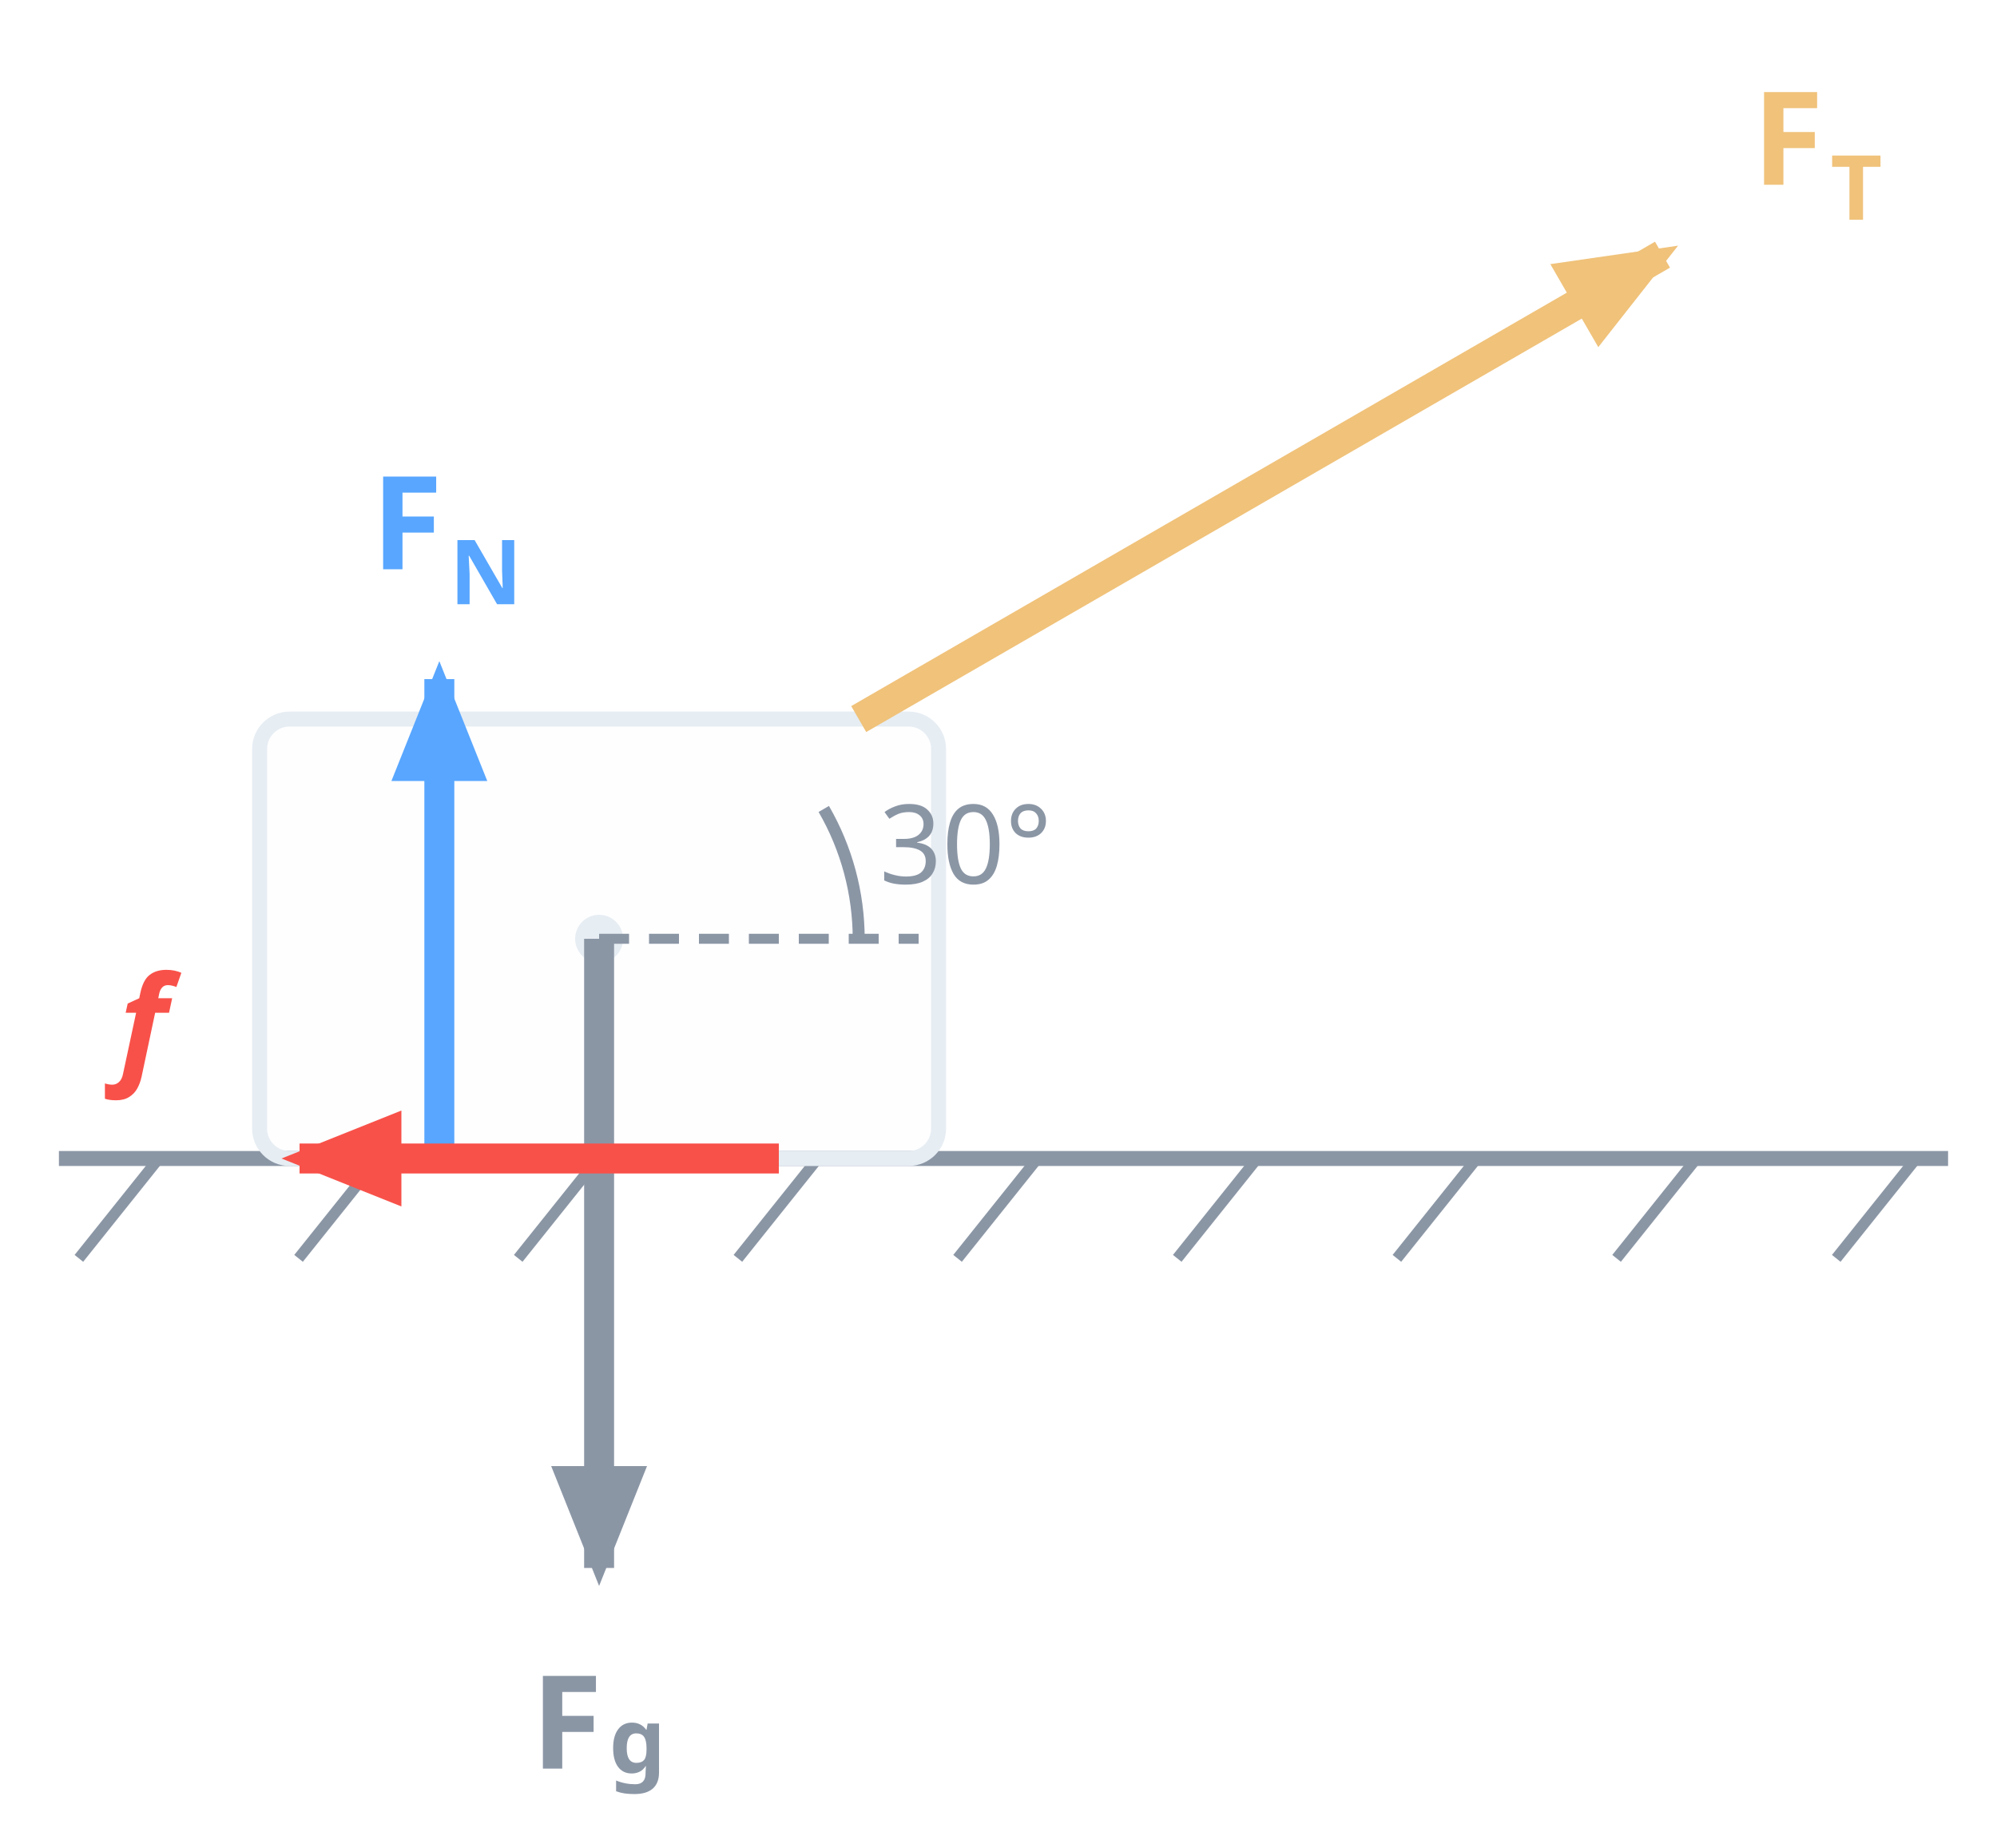
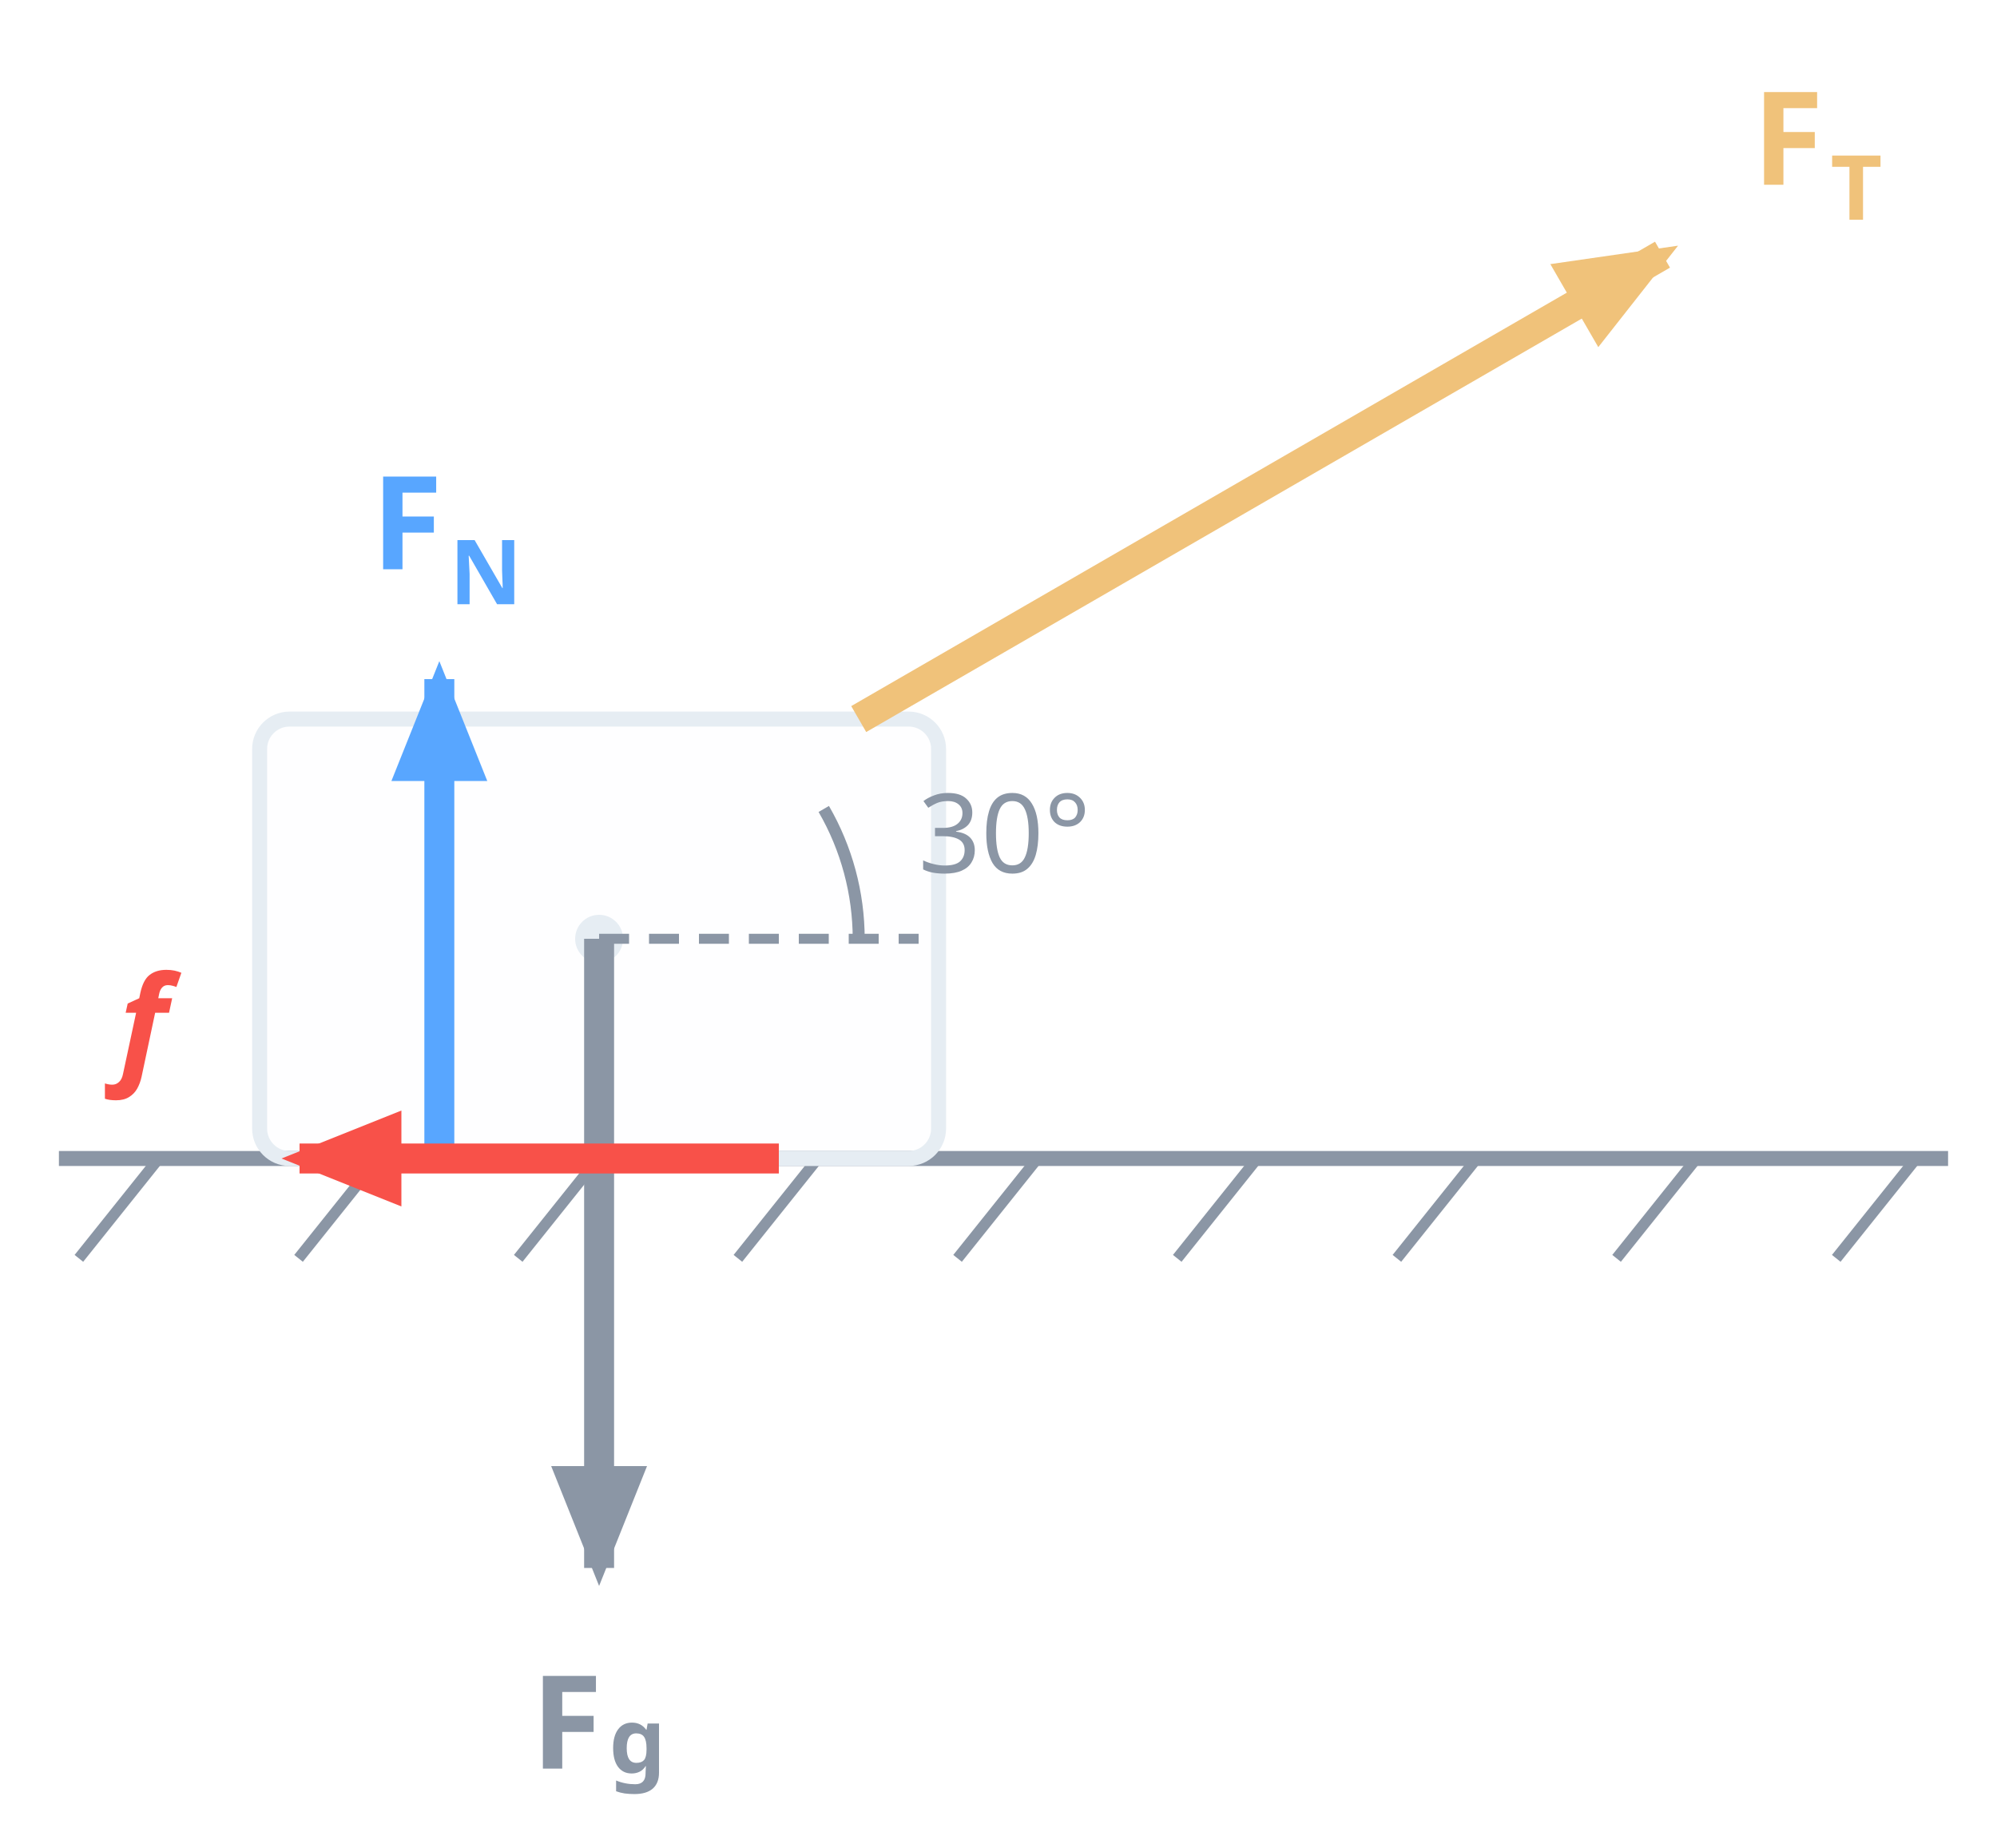
<svg xmlns="http://www.w3.org/2000/svg" viewBox="90 18 200 185" role="img" aria-label="Box free-body diagram of a crate pulled across a rough floor by a rope at 30 degrees above the horizontal while speeding up. Gravity down from the centre. The normal force up from the bottom surface, drawn shorter than gravity because the rope lifts part of the weight. Kinetic friction to the left along the bottom surface, drawn short. The rope tension up and to the right at 30 degrees, drawn as the longest arrow. An arc marks the 30-degree angle.">
  <defs>
    <marker id="fbd-grey" viewBox="0 0 10 10" refX="8.5" refY="5" markerUnits="userSpaceOnUse" markerWidth="12" markerHeight="12" orient="auto-start-reverse">
      <path d="M0 1 L10 5 L0 9 z" fill="#8b96a5" />
    </marker>
    <marker id="fbd-blue" viewBox="0 0 10 10" refX="8.5" refY="5" markerUnits="userSpaceOnUse" markerWidth="12" markerHeight="12" orient="auto-start-reverse">
      <path d="M0 1 L10 5 L0 9 z" fill="#58a6ff" />
    </marker>
    <marker id="fbd-amber" viewBox="0 0 10 10" refX="8.5" refY="5" markerUnits="userSpaceOnUse" markerWidth="12" markerHeight="12" orient="auto-start-reverse">
      <path d="M0 1 L10 5 L0 9 z" fill="#f0c27a" />
    </marker>
    <marker id="fbd-red" viewBox="0 0 10 10" refX="8.5" refY="5" markerUnits="userSpaceOnUse" markerWidth="12" markerHeight="12" orient="auto-start-reverse">
      <path d="M0 1 L10 5 L0 9 z" fill="#f85149" />
    </marker>
  </defs>
  <line x1="95.9" y1="134" x2="285.1" y2="134" stroke="#8b96a5" stroke-width="1.5" />
  <g stroke="#8b96a5" stroke-width="1.1">
    <line x1="105.9" y1="134" x2="97.9" y2="144" />
    <line x1="127.9" y1="134" x2="119.9" y2="144" />
    <line x1="149.9" y1="134" x2="141.9" y2="144" />
    <line x1="171.9" y1="134" x2="163.9" y2="144" />
    <line x1="193.9" y1="134" x2="185.9" y2="144" />
    <line x1="215.9" y1="134" x2="207.9" y2="144" />
    <line x1="237.9" y1="134" x2="229.9" y2="144" />
    <line x1="259.9" y1="134" x2="251.9" y2="144" />
    <line x1="281.9" y1="134" x2="273.9" y2="144" />
  </g>
  <rect x="116" y="90" width="68" height="44" rx="3" fill="#e6edf3" fill-opacity="0.05" stroke="#e6edf3" stroke-width="1.5" />
  <circle cx="150" cy="112" r="2.4" fill="#e6edf3" />
  <line x1="150" y1="112" x2="150" y2="175" stroke="#8b96a5" stroke-width="3" marker-end="url(#fbd-grey)" />
  <line x1="134" y1="134" x2="134" y2="86" stroke="#58a6ff" stroke-width="3" marker-end="url(#fbd-blue)" />
  <line x1="176" y1="90" x2="256.5" y2="43.5" stroke="#f0c27a" stroke-width="3" marker-end="url(#fbd-amber)" />
  <line x1="168" y1="134" x2="120" y2="134" stroke="#f85149" stroke-width="3" marker-end="url(#fbd-red)" />
  <line x1="150" y1="112" x2="182" y2="112" stroke="#8b96a5" stroke-width="1" stroke-dasharray="3 2" />
  <path d="M 176 112 A 26 26 0 0 0 172.5 99" fill="none" stroke="#8b96a5" stroke-width="1.2" />
-   <text x="186.7" y="102.2" text-anchor="middle" dominant-baseline="central" font-family="system-ui, sans-serif" font-size="11" fill="#8b96a5">30°</text>
+   <text x="190.6" y="101.1" text-anchor="middle" dominant-baseline="central" font-family="system-ui, sans-serif" font-size="11" fill="#8b96a5">30°</text>
  <text x="143.2" y="185" text-anchor="start" dominant-baseline="hanging" font-family="system-ui, sans-serif" fill="#8b96a5" font-size="13" font-weight="600">F</text>
  <text x="151" y="188.5" text-anchor="start" dominant-baseline="hanging" font-family="system-ui, sans-serif" fill="#8b96a5" font-size="9" font-weight="600">g</text>
  <text x="127.2" y="75" text-anchor="start" dominant-baseline="auto" font-family="system-ui, sans-serif" fill="#58a6ff" font-size="13" font-weight="600">F</text>
  <text x="135" y="78.5" text-anchor="start" dominant-baseline="auto" font-family="system-ui, sans-serif" fill="#58a6ff" font-size="9" font-weight="600">N</text>
  <text x="265.5" y="36.5" text-anchor="start" dominant-baseline="auto" font-family="system-ui, sans-serif" fill="#f0c27a" font-size="13" font-weight="600">F</text>
  <text x="273.3" y="40" text-anchor="start" dominant-baseline="auto" font-family="system-ui, sans-serif" fill="#f0c27a" font-size="9" font-weight="600">T</text>
  <text x="101.9" y="120" text-anchor="start" dominant-baseline="central" font-family="system-ui, sans-serif" fill="#f85149" font-size="13" font-weight="600" font-style="italic">f</text>
</svg>
